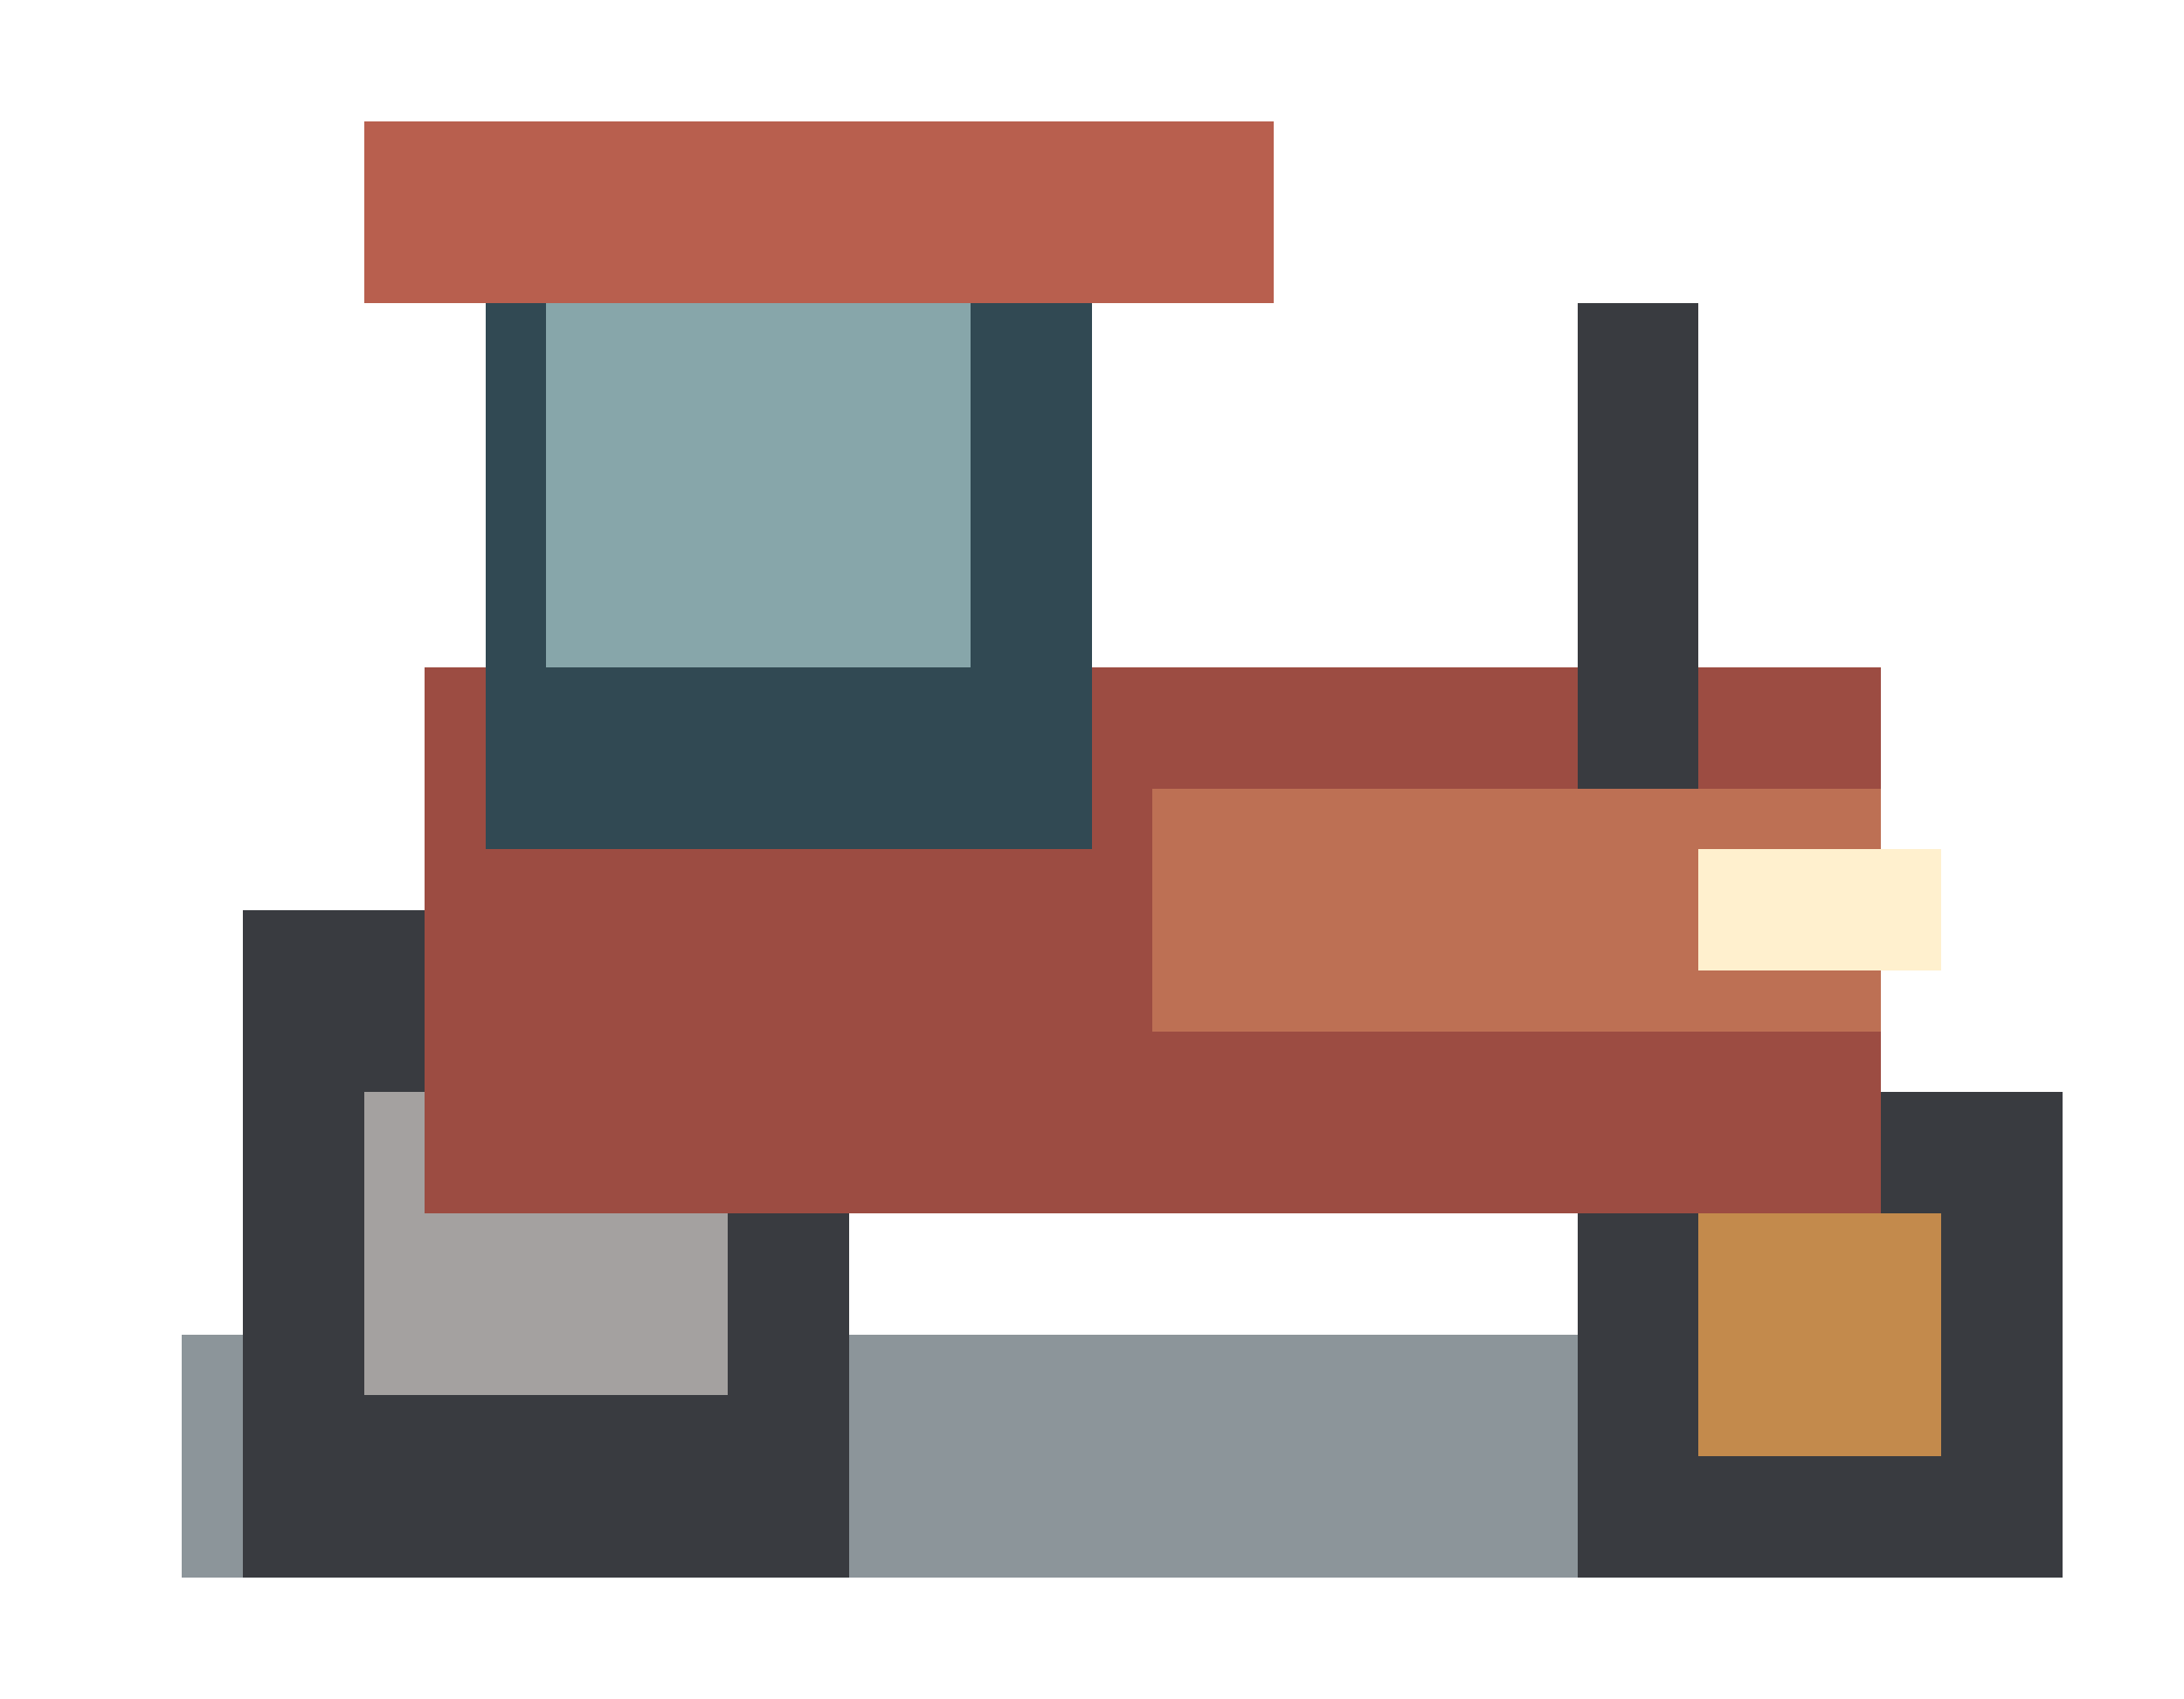
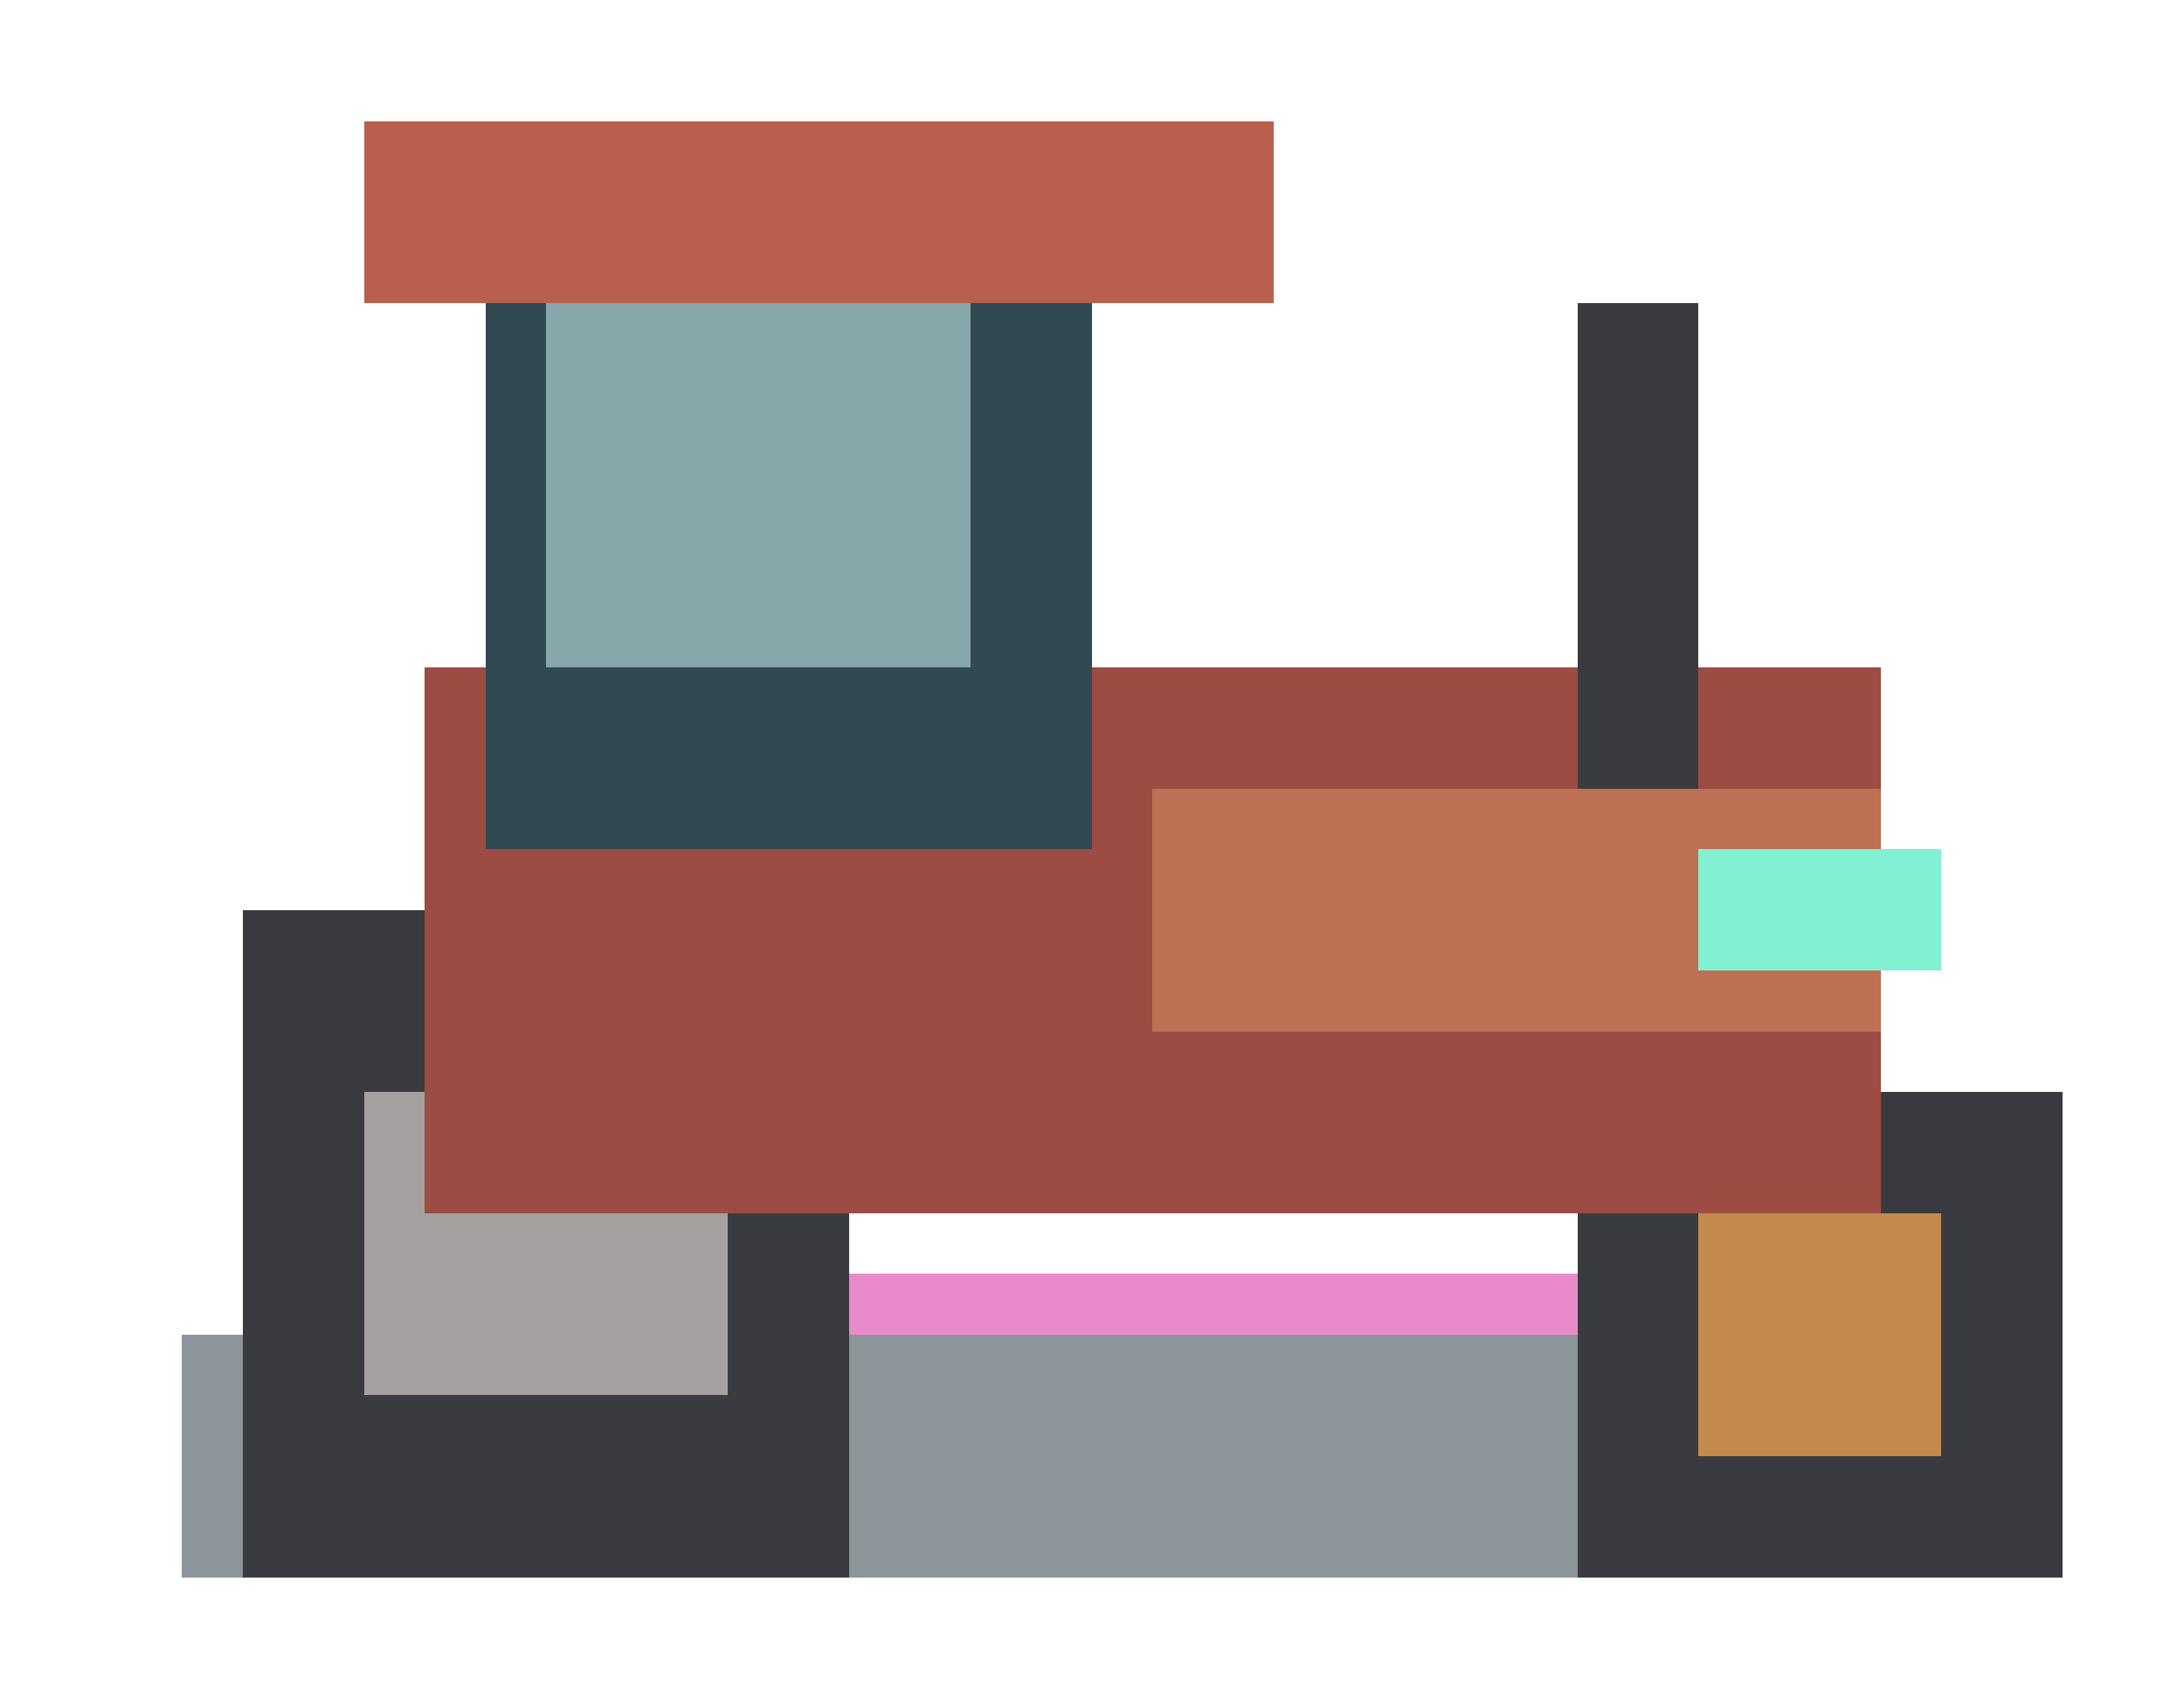
<svg xmlns="http://www.w3.org/2000/svg" width="36" height="28" viewBox="0 0 36 28" shape-rendering="crispEdges">
  <rect x="3" y="22" width="31" height="4" fill="#29394388" />
  <rect x="4" y="15" width="10" height="11" fill="#393b40" />
  <rect x="26" y="18" width="8" height="8" fill="#393b40" />
  <rect x="6" y="18" width="6" height="5" fill="#a4a1a0" />
  <rect x="28" y="20" width="4" height="4" fill="#c38a4c" />
  <rect x="7" y="11" width="24" height="9" fill="#9c4c42" />
  <rect x="19" y="13" width="12" height="4" fill="#bd7054" />
  <rect x="8" y="4" width="10" height="10" fill="#314953" />
  <rect x="9" y="5" width="7" height="6" fill="#87a6aa" />
  <rect x="6" y="2" width="15" height="3" fill="#b85f4e" />
  <rect x="26" y="5" width="2" height="8" fill="#393b40" />
-   <rect x="28" y="14" width="4" height="2" fill="#fff0ce" />
+   <rect x="28" y="14" width="4" height="2" fill="#82f0d3" />
+   <rect x="14" y="21" width="12" height="1" fill="#e98bcb" />
</svg>
